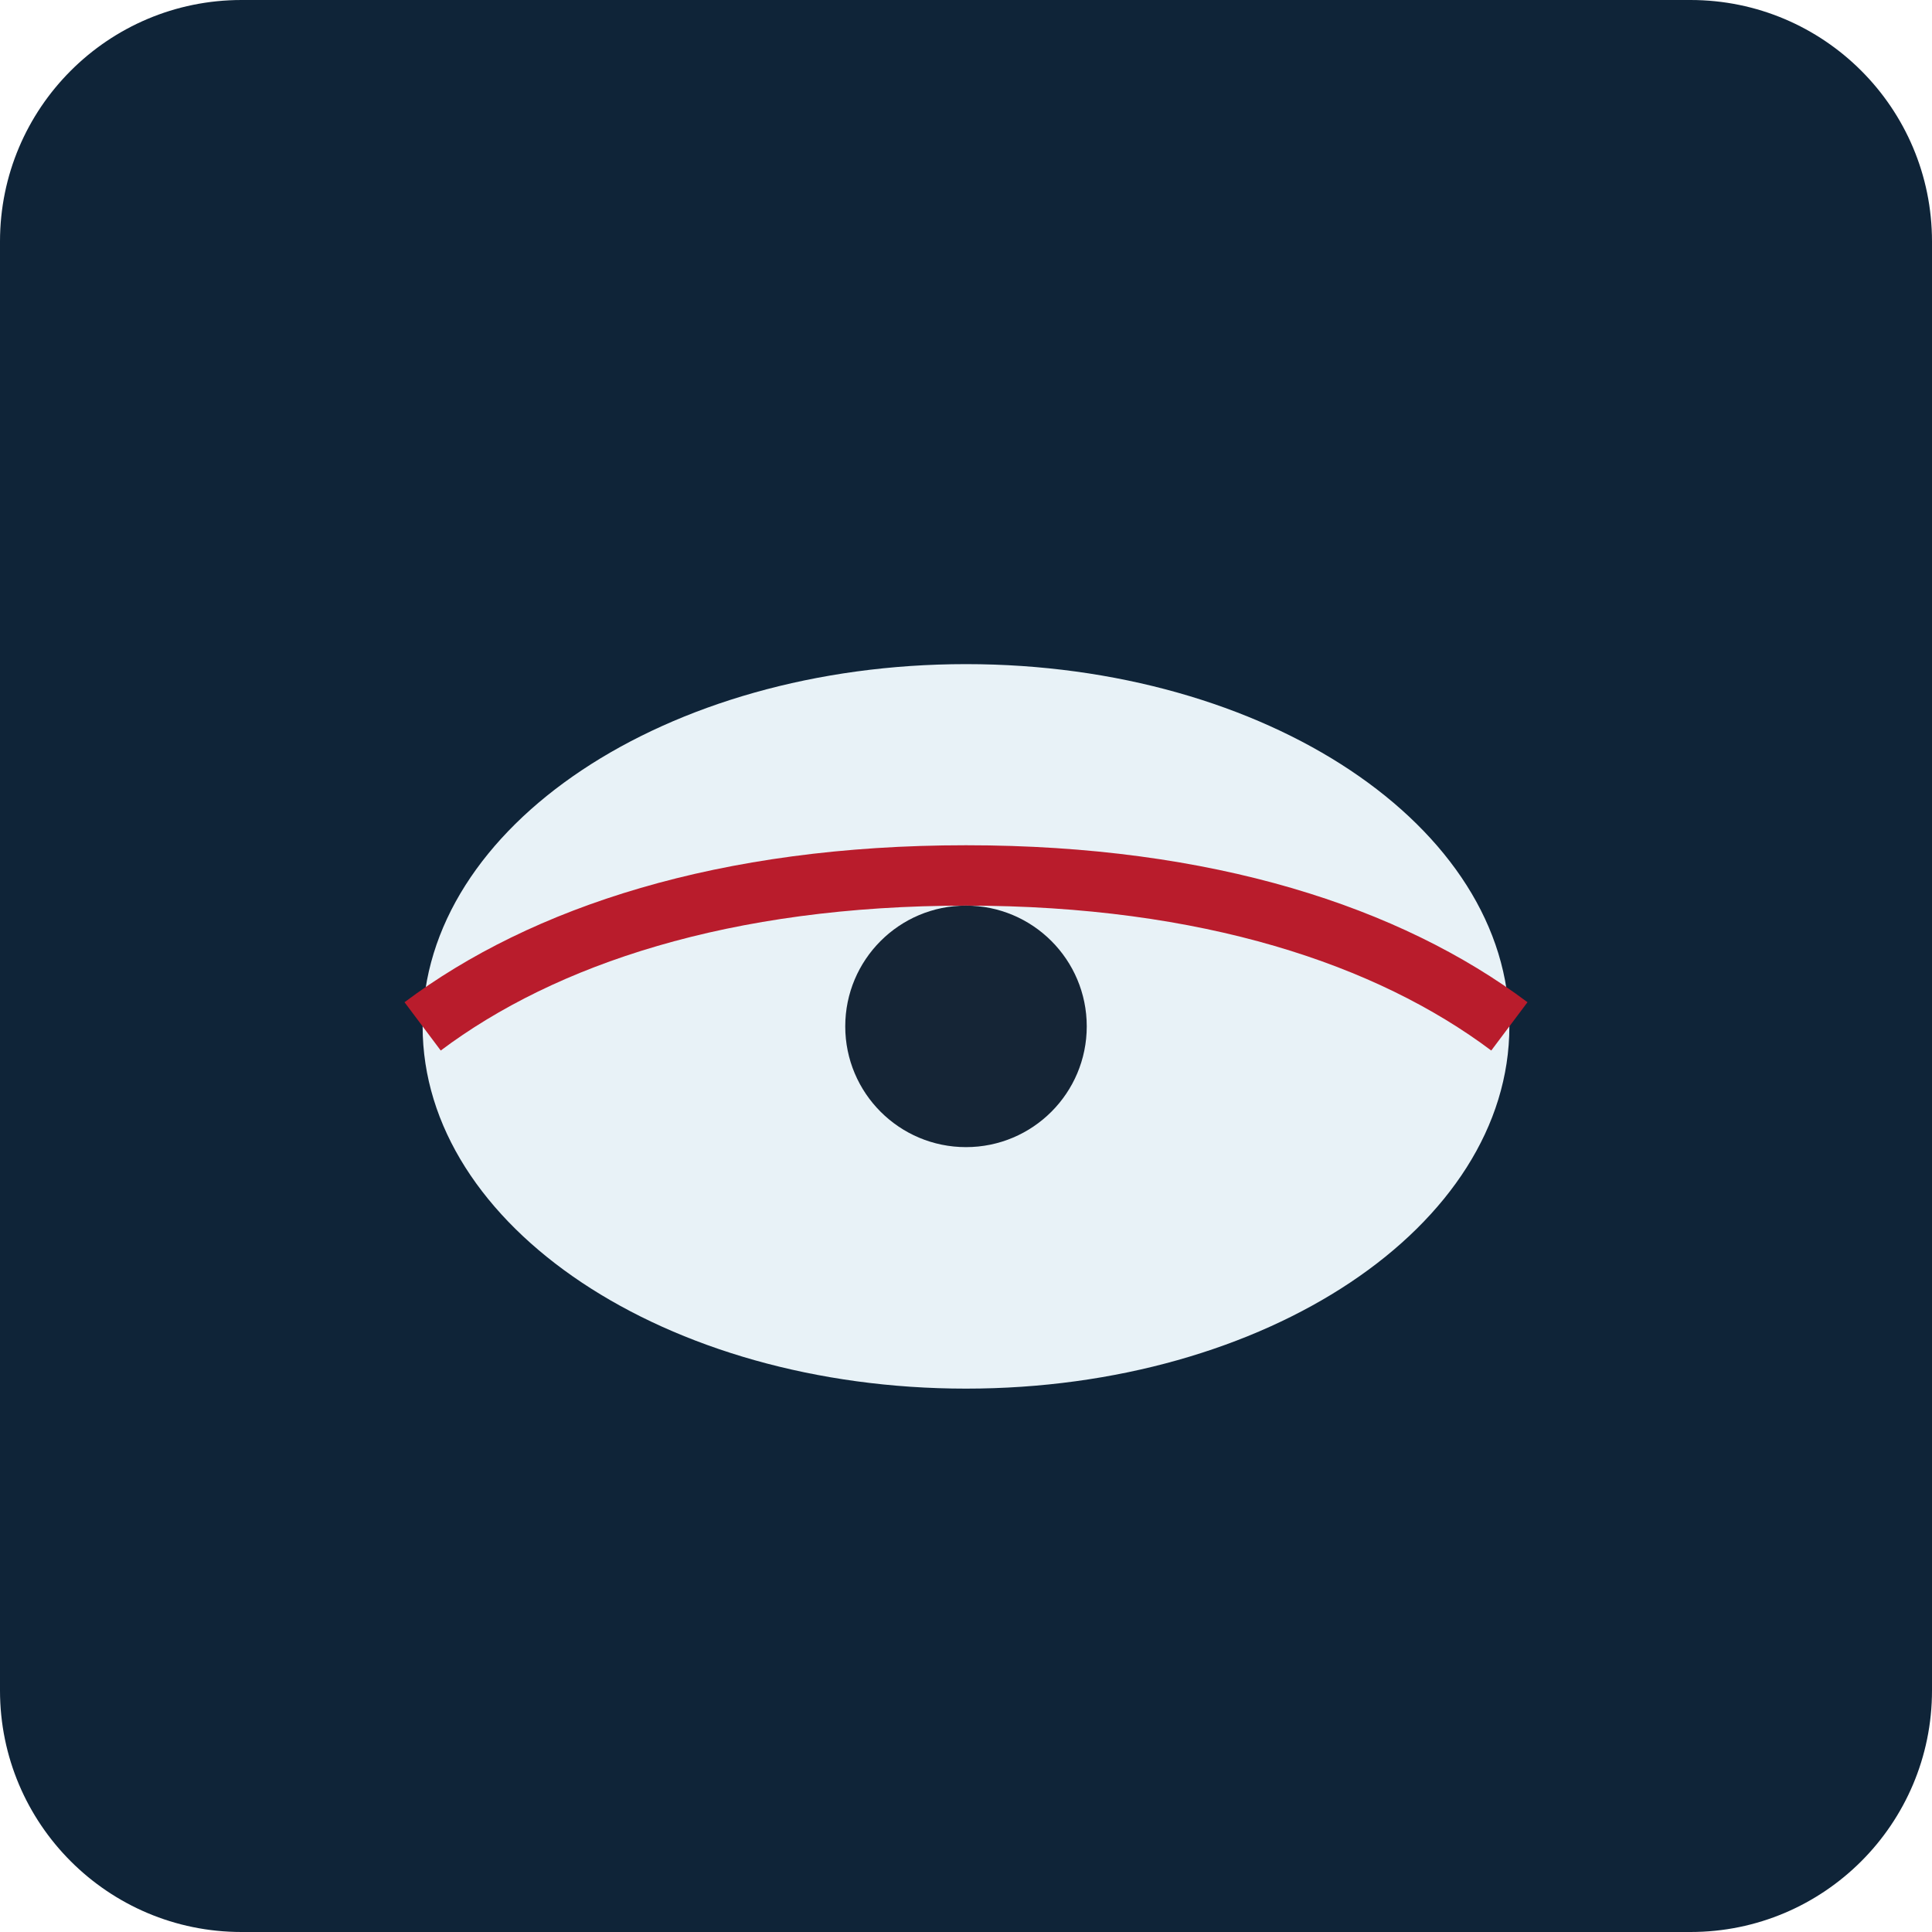
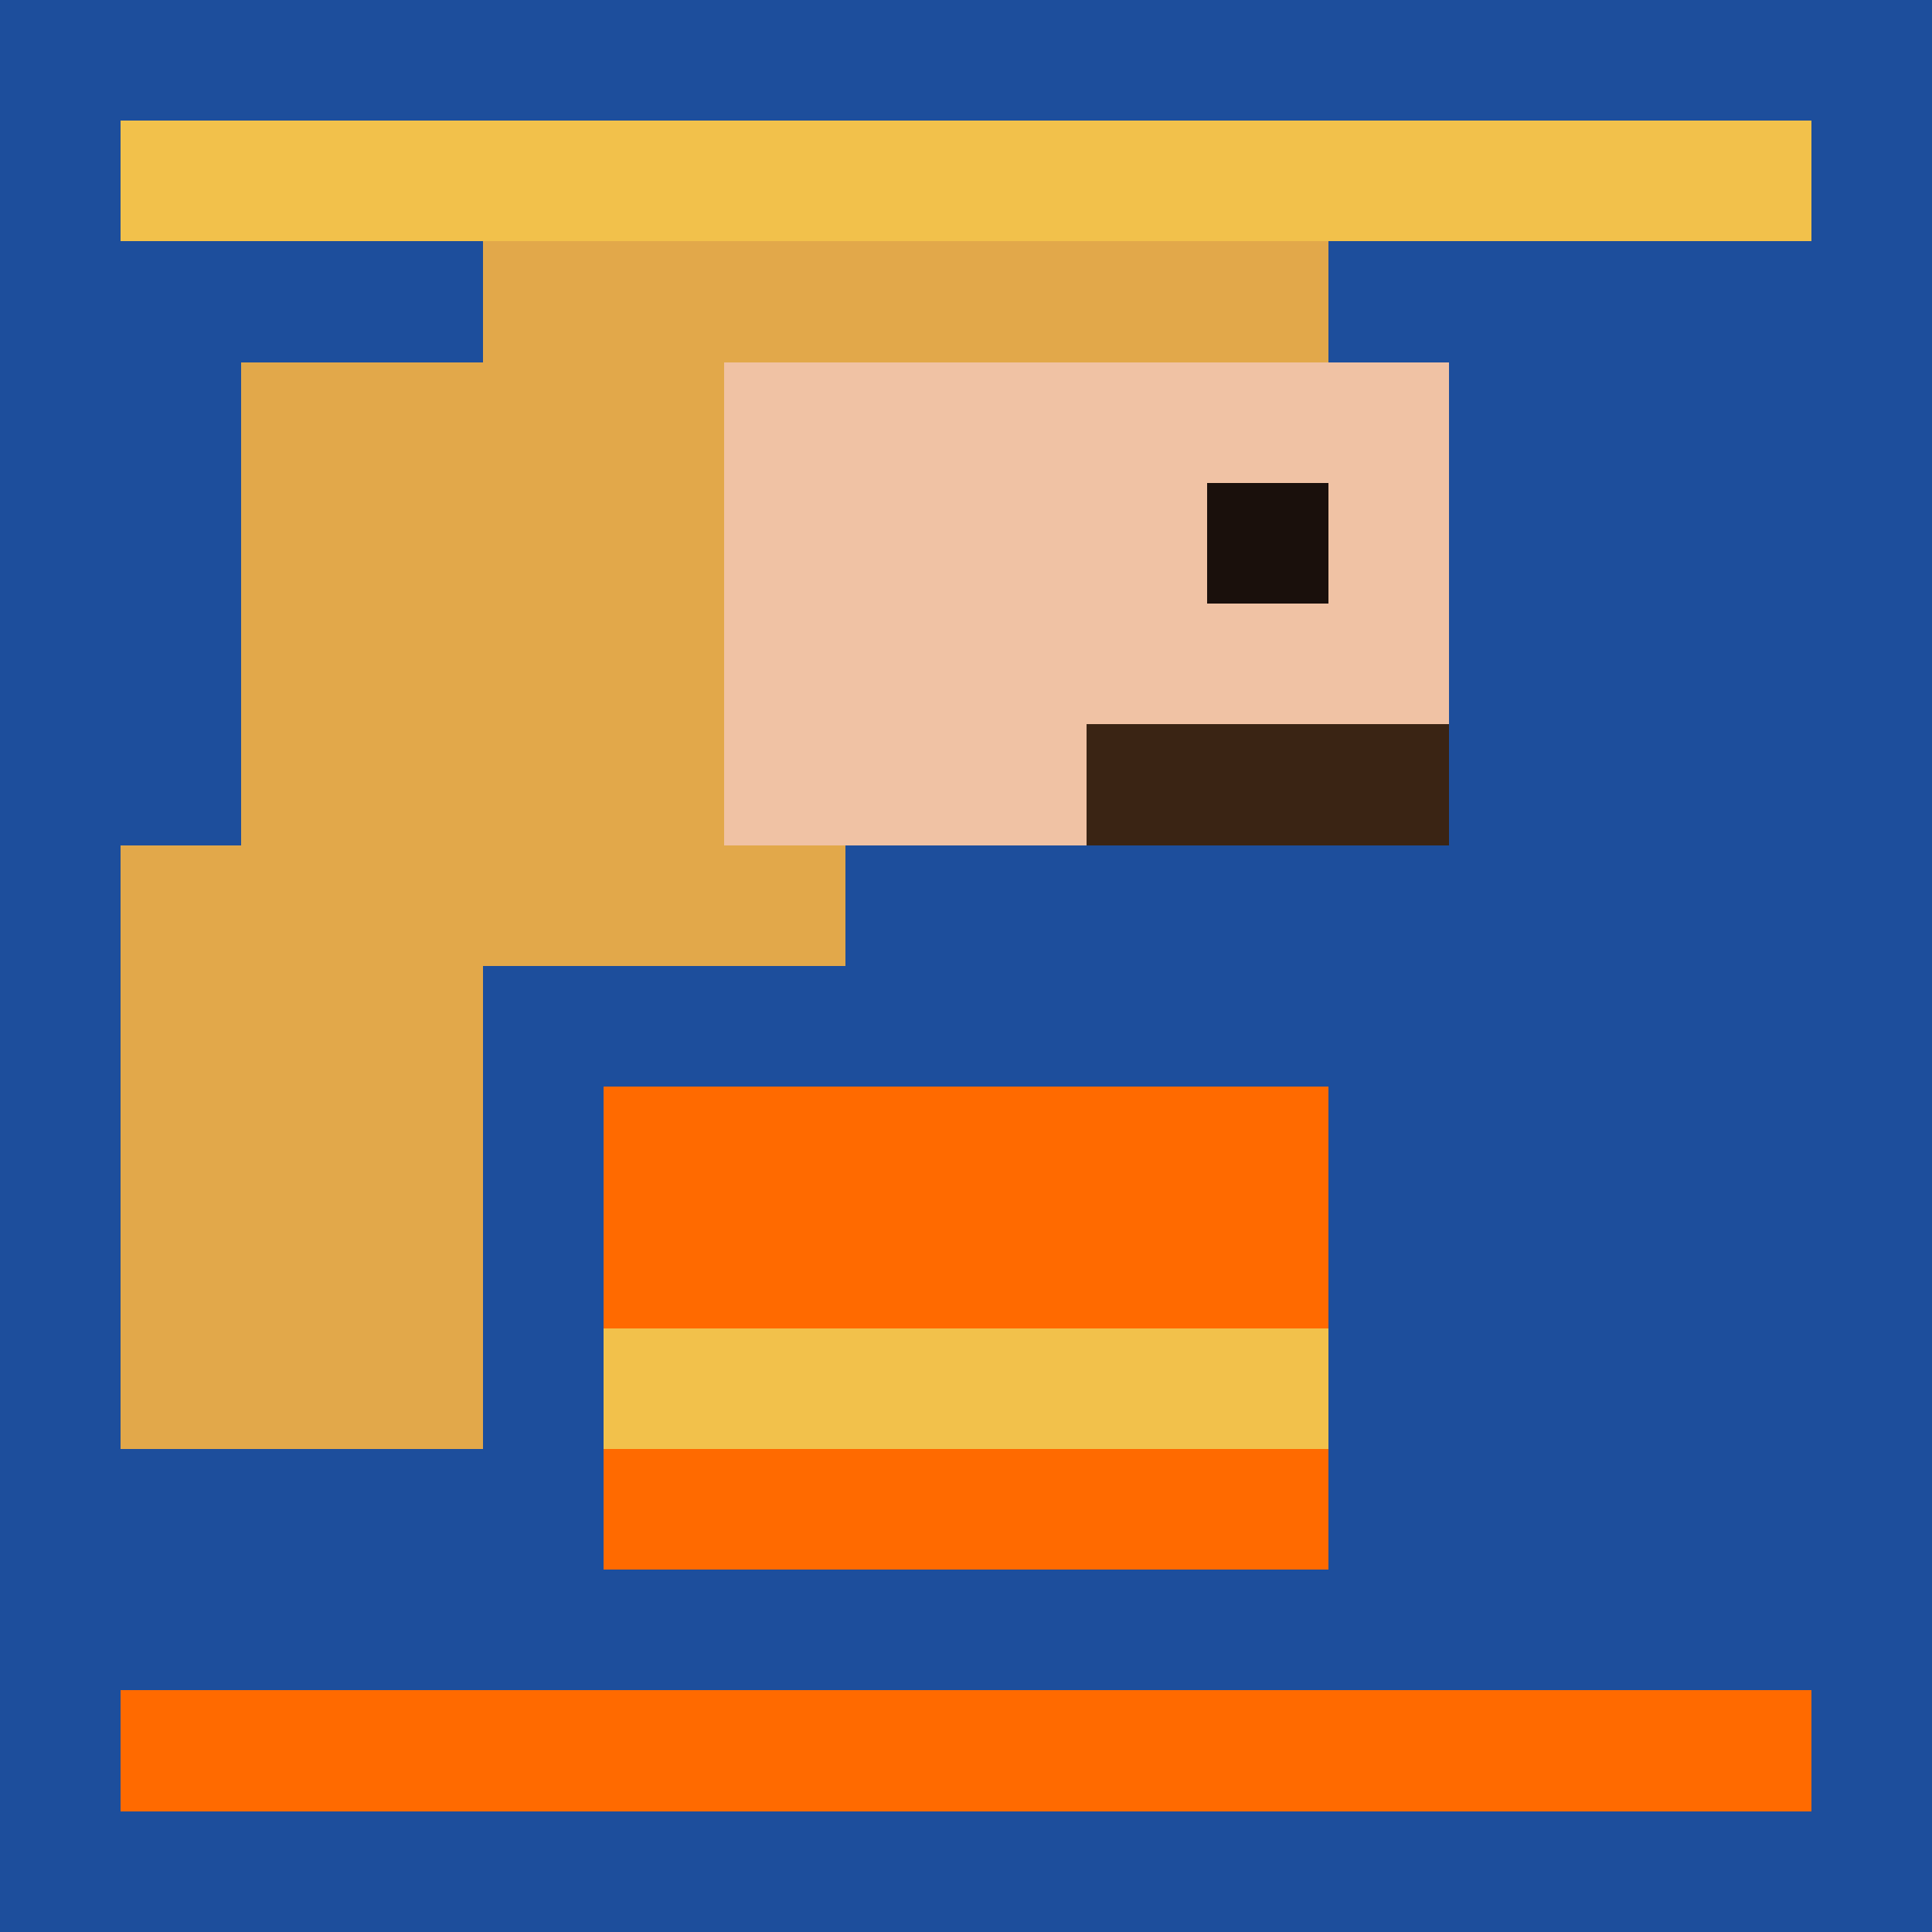
- <svg xmlns="http://www.w3.org/2000/svg" viewBox="0 0 64 64" fill="none">
-   <rect width="64" height="64" rx="8" fill="#0F2438" />
-   <ellipse cx="32" cy="34" rx="18" ry="12" fill="#E8F2F7" />
-   <path d="M14 34c4-3 10-5 18-5s14 2 18 5" stroke="#B91C2C" stroke-width="2" />
-   <circle cx="32" cy="34" r="4" fill="#152536" />
+ <svg xmlns="http://www.w3.org/2000/svg" viewBox="0 0 16 16" shape-rendering="crispEdges">
+   <rect width="16" height="16" fill="#1d4e9c" />
+   <rect x="1" y="1" width="14" height="1" fill="#f2c14b" />
+   <rect x="1" y="14" width="14" height="1" fill="#ff6a00" />
+   <rect x="4" y="2" width="7" height="1" fill="#e2a84a" />
+   <rect x="2" y="3" width="5" height="5" fill="#e2a84a" />
+   <rect x="6" y="3" width="6" height="4" fill="#f0c2a4" />
+   <rect x="10" y="4" width="1" height="1" fill="#1a100c" />
+   <rect x="9" y="6" width="3" height="1" fill="#3a2414" />
+   <rect x="1" y="7" width="3" height="5" fill="#e2a84a" />
+   <rect x="5" y="9" width="6" height="4" fill="#ff6a00" />
+   <rect x="5" y="11" width="6" height="1" fill="#f2c14b" />
</svg>
